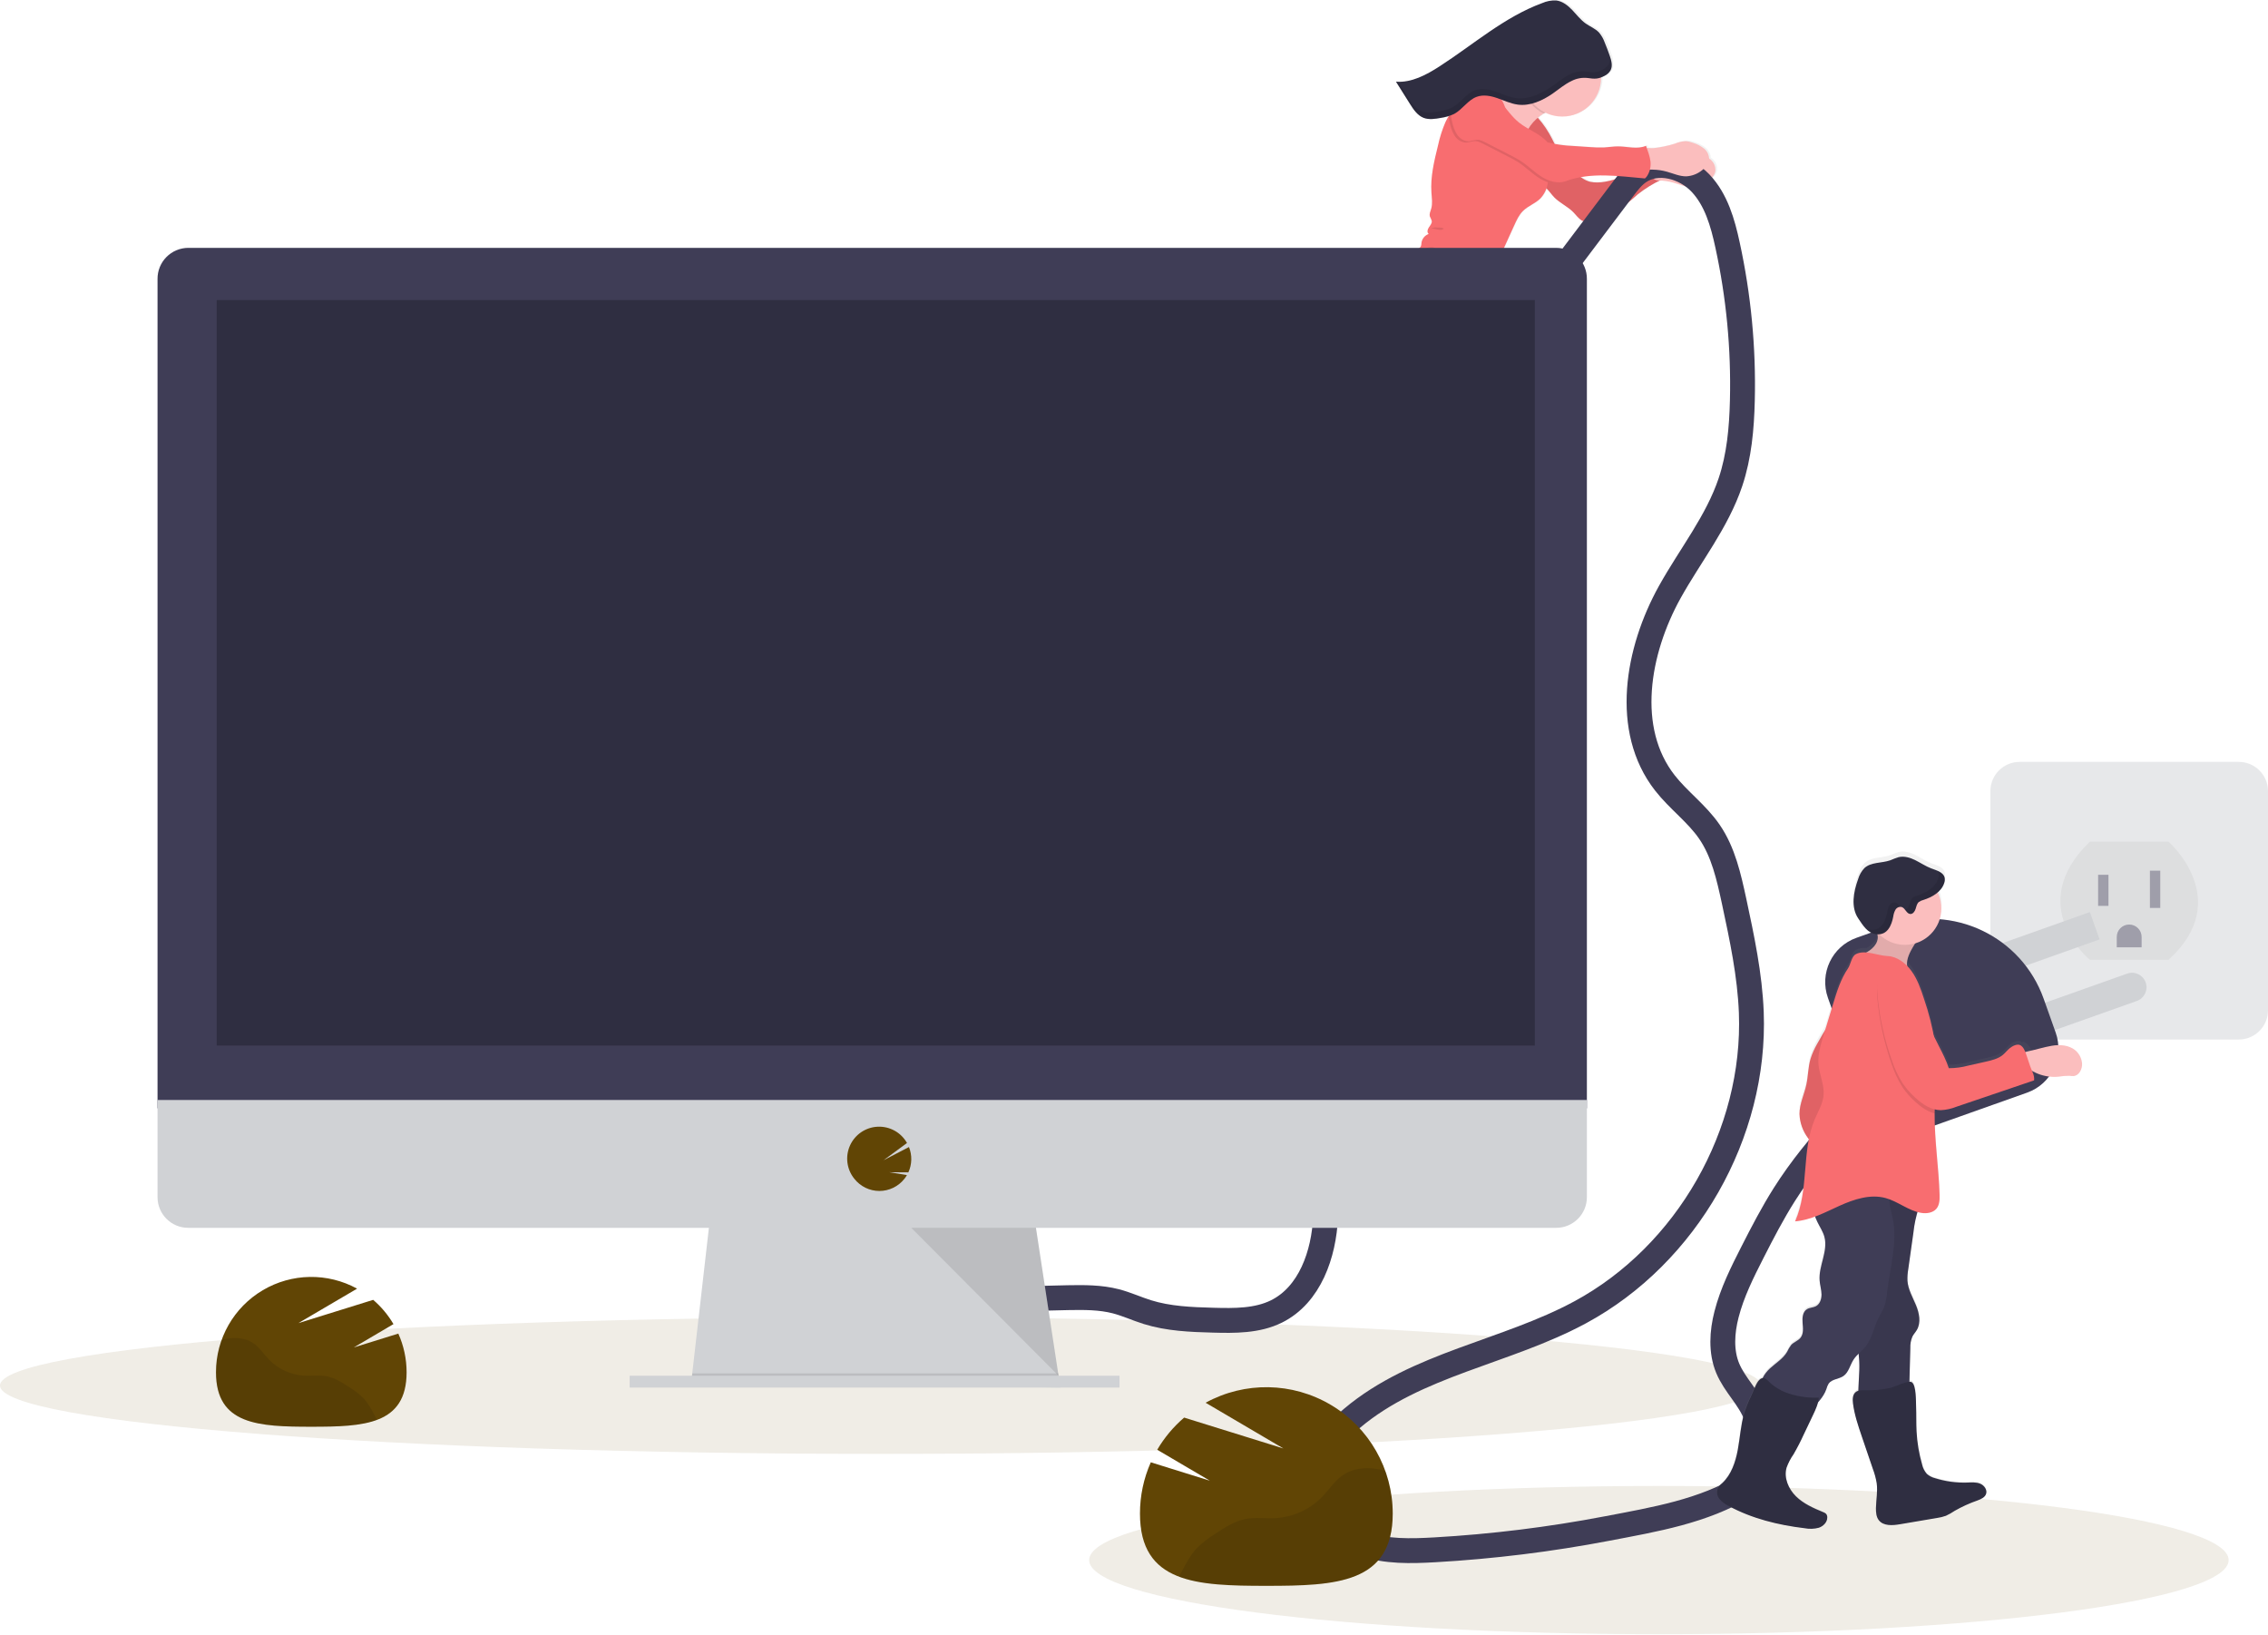
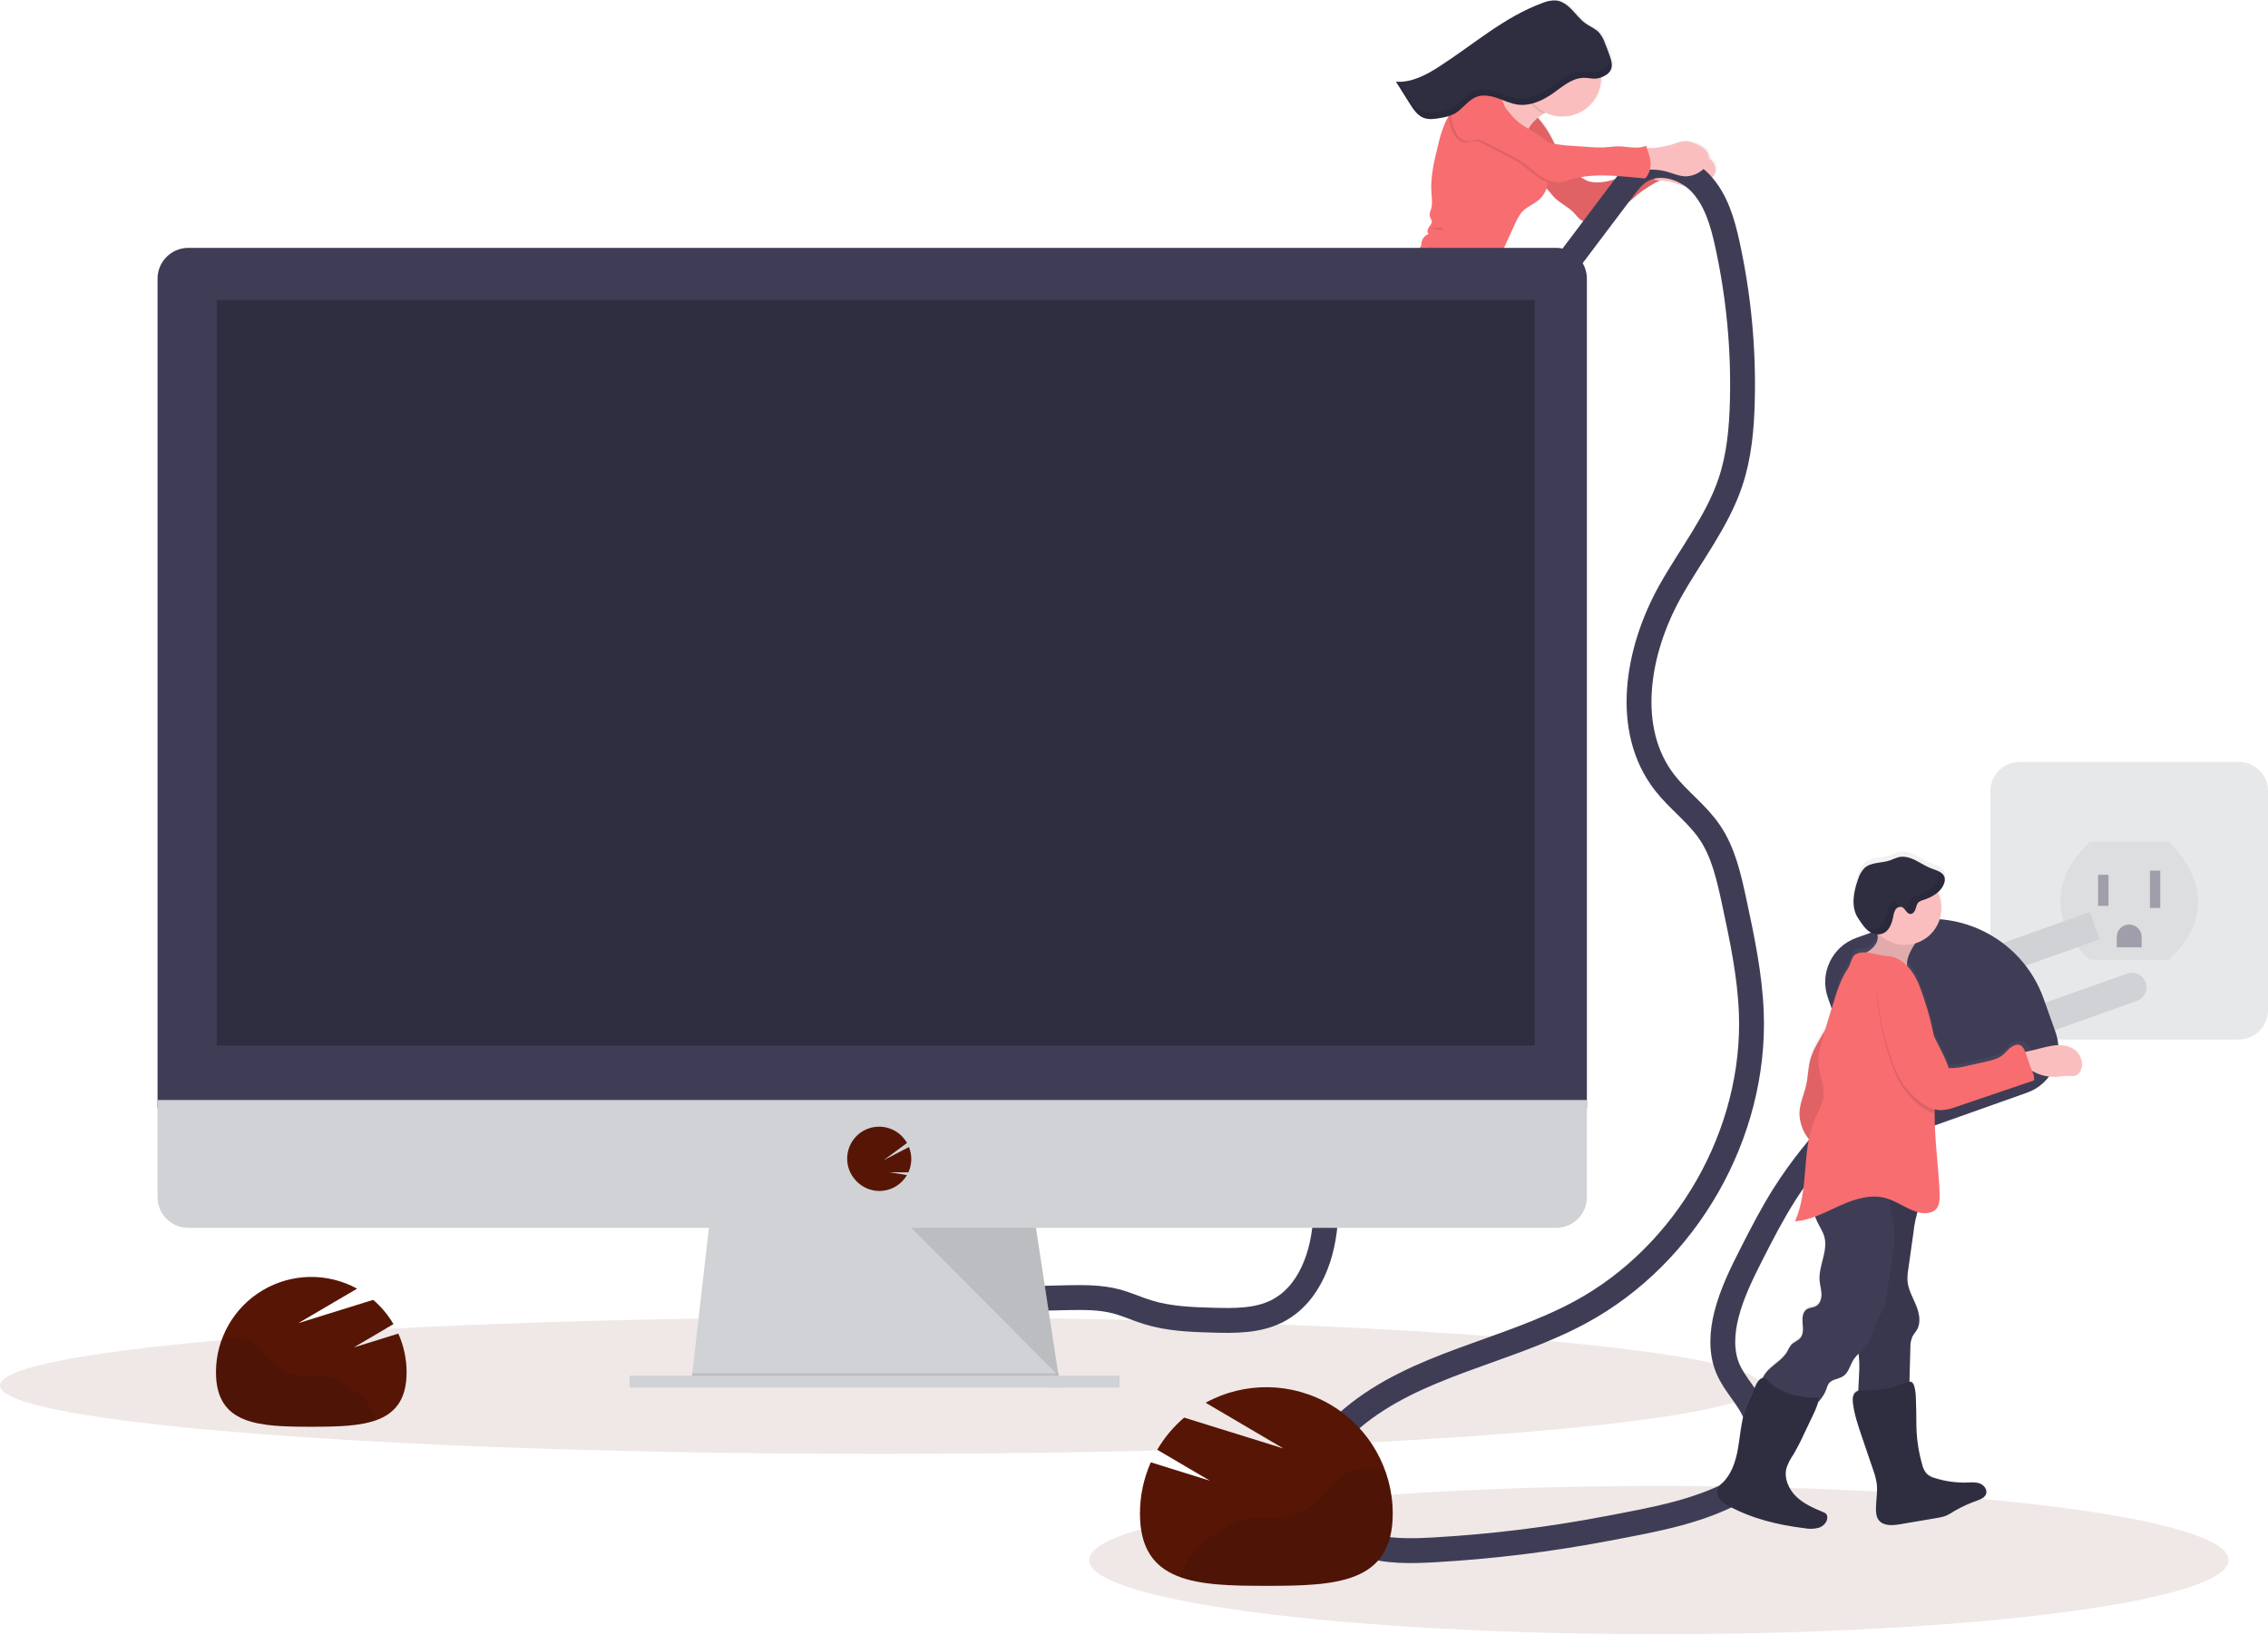
<svg xmlns="http://www.w3.org/2000/svg" xmlns:xlink="http://www.w3.org/1999/xlink" data-name="Layer 1" width="1094.72" height="788.69" viewBox="0 0 1094.72 788.69">
  <defs>
    <linearGradient id="a" x1="2938.83" y1="215.4" x2="2938.83" y2="-91.93" gradientTransform="rotate(59.3 1726.545 -1812.88)" gradientUnits="userSpaceOnUse">
      <stop offset="0" stop-color="gray" stop-opacity=".25" />
      <stop offset=".54" stop-color="gray" stop-opacity=".12" />
      <stop offset="1" stop-color="gray" stop-opacity=".1" />
    </linearGradient>
    <linearGradient id="b" x1="1364.21" y1="820.42" x2="1364.21" y2="492.03" gradientTransform="matrix(-1 -.04 -.04 1 2349.24 29.65)" xlink:href="#a" />
  </defs>
  <g opacity=".5">
    <rect x="960.72" y="367.69" width="134" height="134" rx="14.12" fill="#d0d2d5" />
    <path d="M1008.72 406.2h38s32 28 0 57h-38s-32-26 0-57z" opacity=".1" />
    <path fill="#3f3d56" d="M1012.72 422.19h5v15h-5zm25-2h5v18h-5zm-10 26a6 6 0 016 6v5h-12v-5a6 6 0 016-6z" />
  </g>
  <path d="M674.41 294.11c3.17-.07 6.33.17 9.49 0 2.89-.14 5.76-.61 8.65-.9 4.94-.49 9.92-.45 14.88-.66 3.26-.14 6.7-.46 9.34-2.38 2.48-1.79 3.86-4.71 6.07-6.83 9-8.65 15.17-20.22 23.17-29.82 2-2.44 4.09-4.87 5.9-7.48 3.47-5 5.92-10.67 8.36-16.27a45.11 45.11 0 002.4-6.42c.45-1.76.68-3.58 1.28-5.3 1.24-3.52 4.22-6.6 4.58-10.31l-.42.06c3.64-4.63 3.08-12.7 4.88-18.63a80.28 80.28 0 014.17-10.29l6.69-14.57c1.15-2.5 2.35-5.08 4.34-7 2.41-2.33 5.77-3.49 8.19-5.81a12.71 12.71 0 003.14-5.11l.21.2c1.28 1.25 2.28 2.78 3.53 4.07 2.69 2.78 6.42 4.37 9.16 7.1 1.4 1.39 2.55 3.08 4.24 4.09a4.7 4.7 0 005.44-.67c4.91-4.32 12.23-4.72 17.54-8.53 1.47-1.06 2.75-2.35 4.13-3.51a56.32 56.32 0 0110.67-6.7 26.61 26.61 0 016.59.94c3.08.85 6.09 2.26 9.29 2.2a13.4 13.4 0 007.81-3c1.63-1.26 3.12-3 3.36-5a6.42 6.42 0 00-2.4-5.4c-.22-.19-.45-.36-.68-.53A6.68 6.68 0 00876 127a16 16 0 00-5.45-2.78 11.69 11.69 0 00-3.44-.78 15.7 15.7 0 00-5.34 1.25 51.34 51.34 0 01-10.47 2.2c-.63.06-1.91-.07-3-.08l-.37-1.06c-4.16 1.92-9 .34-13.56.35-2.22 0-4.43.39-6.64.53a59.92 59.92 0 01-7.34-.16L813 126a87.11 87.11 0 01-9.42-1c-.83-1.69-1.66-3.38-2.59-5a46.27 46.27 0 00-5.49-7.63 26.52 26.52 0 012.64-2l.18-.11c.23-.13.51-.27.82-.41a18.93 18.93 0 0027.06-17.08 14.5 14.5 0 001.6-.73c.3-.16.6-.33.89-.52l.43-.29a8.34 8.34 0 00.78-.67c.12-.12.24-.24.35-.37a4.78 4.78 0 00.57-.84c.06-.12.12-.23.17-.35s0-.09.05-.14.07-.18.1-.26 0-.12.05-.18l.06-.24a1.29 1.29 0 000-.19v-.44a1.64 1.64 0 010-.22 1.7 1.7 0 000-.22v-.22a1.62 1.62 0 000-.22v-.27a1.79 1.79 0 000-.23v-.91a1.16 1.16 0 000-.18 2.33 2.33 0 000-.28v-.16c0-.05 0-.2-.07-.3v-.14l-.09-.32v-.12c0-.11-.07-.22-.1-.33v-.1l-.12-.36v-.06c0-.17-.11-.35-.17-.52-.75-2.16-1.56-4.31-2.42-6.43a15.64 15.64 0 00-2.78-4.86c-1.77-1.88-4.31-2.82-6.43-4.32-2.5-1.76-4.37-4.25-6.49-6.47s-4.69-4.23-7.74-4.6a15.16 15.16 0 00-7.06 1.29c-18.37 6.78-33.41 20.14-49.88 30.74-6.41 4.13-13.59 8-21.18 7.47l6.7 10.64c.32.52.65 1 1 1.54s.7 1 1.07 1.5a12.07 12.07 0 003.51 3.22 7.69 7.69 0 001.08.52 8.88 8.88 0 001 .31c2.39.57 5 .09 7.42-.39.83-.16 1.66-.33 2.48-.52l1-.28h.16v.16c-.56 1-1.09 1.91-1.56 2.9a60.81 60.81 0 00-3.57 11.12c-1.89 7.5-3.79 15.16-3.29 22.86.17 2.6.61 5.26-.14 7.76-.36 1.23-1 2.49-.66 3.71a17.12 17.12 0 01.92 2.18c.16 1.16-.76 2.16-1.42 3.12s-1 2.49-.06 3.16a5.39 5.39 0 00-3.57 4.45 3.79 3.79 0 01-.34 1.71 4.23 4.23 0 01-1 .93 5.39 5.39 0 00-1.87 3.36c-1.93 0-3.56 1.88-5.32 3a21.45 21.45 0 01-4.85 1.76c-4.83 1.54-9 4.71-12.77 8.05-2.1 1.83-4.22 3.85-5.14 6.47-.3.86-.46 1.76-.72 2.63a18.14 18.14 0 01-2.32 4.74 34.23 34.23 0 01-7 7.82 18.59 18.59 0 00-3.6 3.86c-1.53 2.21-4.64 2.87-6.28 5a23.75 23.75 0 01-2 3c-1.27 1.2-3.19 1.3-4.81 2-3.79 1.57-5.54 6-8.92 8.34a.94.94 0 01-.67.22c-.29 0-.46-.35-.71-.52-.49-.33-1.14-.08-1.72.07s-1.36.09-1.51-.49c-8.15-4.94-16.16-10.3-24.32-15.24l-3.72-2.25-19.9-12.06a1.48 1.48 0 00-1.57 0l-.62.43c-1-1.06-2.11-2-2.77-2.78-.27-.31-.54-.62-.82-.92a1.22 1.22 0 00.53-.1 1 1 0 00.43-1.3 3.26 3.26 0 00-.92-1.17 22.15 22.15 0 01-2.39-2.73 25.24 25.24 0 00-2.63-3.44 4.83 4.83 0 00-3.9-1.55 6.33 6.33 0 00-2.26.91 37.09 37.09 0 00-7.5 5.75.79.79 0 00-.33.62c0 .2.2.35.22.54a.7.7 0 01-.19.5 20.93 20.93 0 01-4.73 4.31q-3.81 2.85-7.45 5.92a10.42 10.42 0 00-3.48 4.25 8.31 8.31 0 00.61 5.9c1.66 3.91 4.57 7.15 7.45 10.28a3.64 3.64 0 001.91 1.34 2.43 2.43 0 001.73-.42c1.77-1.16 2.06-3.56 2.19-5.66.05-1 .11-1.92.17-2.88a1.33 1.33 0 01.11-.56 1.4 1.4 0 01.61-.49l2.75-1.45c-.08-.13-.17-.26-.26-.39a11.21 11.21 0 016.49-.42c1.46.43 2.8 1.3 4.2 1.84a9.29 9.29 0 001 5.42c5.13.53 9.75 2.81 14.34 5.11a114.33 114.33 0 0110.78 6.09q4.24 2.76 8.3 5.77c3.84 2.84 7.55 5.85 11.22 8.89a54.11 54.11 0 007.67 5.65c7.22 4.05 16.9 4.19 23.53-.86 8.36-6.37 19-9.68 28-15.19a31.6 31.6 0 007.25-5.57 4.94 4.94 0 01-.12.77c-.54 2.49-2.69 4.29-3.5 6.81-.63 2-.4 4.31-1.62 6-.93 1.29-2.67 2.21-2.72 3.8 0 .44.13.88.13 1.32a4.13 4.13 0 01-.48 1.59c-1 2.25-2.12 4.61-4.17 6-.8.55-1.82 1.05-2 2a1.89 1.89 0 01-.21.79c-.34.47-1.09.22-1.63.42-.75.28-.87 1.25-1.17 2a3.24 3.24 0 01-3.27 1.92c-6.83-.83-13.54 2.26-20.42 2.08-2.37-.07-4.73-.31-7.11-.33-7.3-.06-14.45 2-21.48 4a11.34 11.34 0 00-1.42 4.5 17.37 17.37 0 01-7.35.28 15.67 15.67 0 00-1.84-.25 2.77 2.77 0 00.16-1.42 40.15 40.15 0 00-8.23 3.67c-1.71 1-3.52 2.4-3.68 4.37a6.57 6.57 0 00.32 2.24l.93 3.53a3.72 3.72 0 00.83 1.77c.31.3.72.48 1 .8a3.14 3.14 0 01.54 1.27l.78 3.06a19.46 19.46 0 01.62 3.11c.09 1 0 1.92.07 2.88a29.93 29.93 0 00.69 4.7l1.11 5.54a18.91 18.91 0 001.31 4.5c.47 1 1.1 1.86 1.48 2.86.3.77.44 1.59.8 2.32a6.19 6.19 0 002.9 2.68 3.23 3.23 0 001.41.44c1.42 0 2.44-1.32 3.1-2.58a15.6 15.6 0 002.07-7.52c0-1.06-.21-2.11-.3-3.17-.24-3 .62-5.92.62-8.91a1.75 1.75 0 00-1.25-1.82c.09-2.54.08-5.23 1.42-7.4a11.15 11.15 0 012.44-2.65c.37 1.18.78 2.35 1.24 3.49 7.61-2.22 15.47-4.36 23.44-4.56zM837 140.54c-.54.2-1.09.4-1.65.58-4.66 1.55-10 3.06-14.82 2a12.87 12.87 0 01-4.06-2l-.35-.22c6.79-1.19 13.88-.9 20.88-.36z" transform="translate(-52.64 -55.65)" fill="url(#a)" />
  <path d="M811.42 74.6a15.45 15.45 0 015.31-1.23 11.65 11.65 0 013.42.79 16.08 16.08 0 015.44 2.8 6.51 6.51 0 012.41 5.4c-.23 2-1.71 3.73-3.33 5a13.27 13.27 0 01-7.76 3c-3.18.05-6.18-1.38-9.25-2.23a26.56 26.56 0 00-6.86-1 15 15 0 01-3.49-.22 3.74 3.74 0 01-2.68-2.06 5.28 5.28 0 010-3c.23-1.24.19-4.18 1.29-4.92.88-.6 4-.12 5.08-.21a50.14 50.14 0 0010.42-2.12z" fill="#fbbebe" />
  <path d="M740.03 54.47a46.24 46.24 0 017.75 10c3.52 6.14 5.76 13.28 11.06 18a37.32 37.32 0 004.47 3.23 12.9 12.9 0 004.06 2c4.76 1.07 10.1-.42 14.74-2a93.35 93.35 0 0013.33-6 11 11 0 001.56 5.48c1.11 1.57 3.38 2.49 5 1.5a59.3 59.3 0 00-11.53 7.13c-1.37 1.16-2.64 2.44-4.1 3.49-5.27 3.79-12.56 4.17-17.43 8.47a4.69 4.69 0 01-5.41.65c-1.69-1-2.84-2.72-4.23-4.11-2.74-2.74-6.46-4.34-9.15-7.13-1.25-1.29-2.25-2.82-3.53-4.08-1.83-1.8-4.21-3-5.89-5-1.25-1.47-2-3.26-3.17-4.83-1-1.36-2.18-2.55-3.07-4-2.18-3.47-2.16-8-.91-11.89s4.12-7.52 6.45-10.91z" fill="#f86d70" />
  <path d="M740.03 54.47a46.24 46.24 0 017.75 10c3.52 6.14 5.76 13.28 11.06 18a37.32 37.32 0 004.47 3.23 12.9 12.9 0 004.06 2c4.76 1.07 10.1-.42 14.74-2a93.35 93.35 0 0013.33-6 11 11 0 001.56 5.48c1.11 1.57 3.38 2.49 5 1.5a59.3 59.3 0 00-11.53 7.13c-1.37 1.16-2.64 2.44-4.1 3.49-5.27 3.79-12.56 4.17-17.43 8.47a4.69 4.69 0 01-5.41.65c-1.69-1-2.84-2.72-4.23-4.11-2.74-2.74-6.46-4.34-9.15-7.13-1.25-1.29-2.25-2.82-3.53-4.08-1.83-1.8-4.21-3-5.89-5-1.25-1.47-2-3.26-3.17-4.83-1-1.36-2.18-2.55-3.07-4-2.18-3.47-2.16-8-.91-11.89s4.12-7.52 6.45-10.91z" opacity=".1" />
  <path d="M562.3 146.82a10.36 10.36 0 00-2.82-2.55 8.54 8.54 0 00-5.27-.54c-4.46.68-8.6 2.72-12.52 5-3.16 1.81-6.3 3.82-8.56 6.67a6.85 6.85 0 00-1.51 3 6.18 6.18 0 00.23 2.73 6.6 6.6 0 003.57 4.62c2.09.82 4.42-.05 6.52-.85 2.82-1.09 5.92-2.1 8.82-1.24 2.15.64 4 2.27 6.27 2.33 2.67.08 4.83-2.08 6.53-4.14 1.47-1.8 4.69-5.05 4.48-7.58s-4.16-5.64-5.74-7.45zm33.7 77.83a17.27 17.27 0 01-7.5.31c-1.52-.28-3.38-.64-4.35.55a3.58 3.58 0 00-.61 1.48c-2.49 10.19-.21 21 4 30.65a.94.94 0 00.28.42c.27.2.64.06.95-.07a11.28 11.28 0 002.83-1.65c1.92-1.74 2.33-4.57 2.42-7.16s.05-5.33 1.39-7.55c1.68-2.75 5.19-4.09 6.57-7 1.11-2.37.53-5.18-.45-7.6-.33-.84-.46-3-1.24-3.41s-3.4.79-4.29 1.03z" fill="#fbbebe" />
  <path d="M562.01 145.8a1 1 0 00.42-1.3 3.38 3.38 0 00-.92-1.18 20.69 20.69 0 01-2.38-2.74 27.68 27.68 0 00-2.63-3.44 4.85 4.85 0 00-3.89-1.56 6 6 0 00-2.25.9 36.36 36.36 0 00-7.45 5.72c-.17.17-.36.38-.32.62s.2.34.22.54a.69.69 0 01-.18.49 20.68 20.68 0 01-4.7 4.29q-3.78 2.84-7.4 5.9a10.3 10.3 0 00-3.45 4.23 8.41 8.41 0 00.63 5.89c1.67 3.92 4.58 7.16 7.45 10.31a3.78 3.78 0 001.92 1.35 2.42 2.42 0 001.72-.42c1.75-1.15 2-3.55 2.15-5.64l.16-2.89a1.29 1.29 0 01.11-.55 1.35 1.35 0 01.61-.49l2.72-1.44a8.77 8.77 0 00-8-4.16 3 3 0 01-2.14-.29 1.76 1.76 0 010-2.44 5.38 5.38 0 012.36-1.31c7.17-2.63 13.65-6.85 20.61-10a5.29 5.29 0 012.46-.57c.7.05 1.52.46 2.17.18zm28.25 104.72c-.32.6-.43 1.3-.78 1.89s-1.11 1-1.7.7a1.75 1.75 0 01-.66-.89 37.36 37.36 0 01-2.45-22.06 13.91 13.91 0 011.07-3.52c.53-1.08 1.3-2.18 1.08-3.36a39.64 39.64 0 00-8.18 3.64c-1.7 1-3.49 2.39-3.65 4.35a6.84 6.84 0 00.33 2.24l.94 3.53a3.65 3.65 0 00.84 1.77c.3.3.71.49 1 .81a3 3 0 01.54 1.26l.79 3.06a19.6 19.6 0 01.63 3.12c.09 1 0 1.92.08 2.88a31 31 0 00.7 4.69l1.13 5.54a19.26 19.26 0 001.32 4.5c.47 1 1.1 1.86 1.49 2.87.29.77.44 1.59.8 2.32a6.29 6.29 0 002.89 2.69 3.39 3.39 0 001.41.45c1.41.05 2.42-1.32 3.08-2.58a15.56 15.56 0 002-7.5c0-1.06-.22-2.11-.31-3.17-.25-3 .59-5.91.58-8.9.02-2.8-3.94-2.27-4.97-.33z" fill="#f86d70" />
  <path d="M736.98 76.29a22.08 22.08 0 01-8-6.25 38.19 38.19 0 01-3-4.45 135.15 135.15 0 01-9.75-20.07c4.26.87 8.73 1.66 12.92.46a17.84 17.84 0 006-3.18 51.87 51.87 0 006.32-6.17 60.76 60.76 0 005 8c1.07 1.44 4.69 4.37 4.42 6.33s-4.27 2.94-5.89 3.87l-.17.11a22.68 22.68 0 00-6.15 5.73c-3.14 4.46-4.23 10.68-1.7 15.62z" fill="#fbbebe" />
  <path d="M745.08 54.79a18.74 18.74 0 01-9.85-12 51.87 51.87 0 006.32-6.17 60.76 60.76 0 005 8c1.07 1.44 4.69 4.37 4.42 6.33s-4.27 2.91-5.89 3.84z" opacity=".1" />
  <circle cx="754.08" cy="37.53" r="18.73" fill="#fbbebe" />
  <path d="M713.11 154.2a8.74 8.74 0 01-8.62.21 16.59 16.59 0 01-3.72-3.13c-6.15-6.31-12-13-16.11-20.83a14.44 14.44 0 01-1.82-5.37 5.9 5.9 0 011.93-5.12 4.16 4.16 0 001-.93 3.75 3.75 0 00.33-1.7 5.31 5.31 0 013.54-4.43c-1-.68-.6-2.19.05-3.16s1.56-2 1.4-3.12a17.12 17.12 0 00-.92-2.18c-.36-1.22.29-2.48.64-3.7.73-2.5.29-5.16.11-7.76-.53-7.7 1.34-15.34 3.19-22.83a61.24 61.24 0 013.52-11.1c.47-1 1-2 1.54-2.89a76.83 76.83 0 016.29-8.75 11.36 11.36 0 014.29-3.84 4.24 4.24 0 01.5-.18 10.88 10.88 0 013.82-.29c3.38.21 6.93 1 9.34 3.38s3.19 5.72 4.28 8.94a24.63 24.63 0 001.26 3.15c1.59 3.16 4.18 5.68 6.73 8.13l2.77 2.67c1.39 1.34 3.8 1 5.11 2.41a6.48 6.48 0 011.17 2.24 34.75 34.75 0 012.55 11.33 18.75 18.75 0 01-.15 2.59 13.64 13.64 0 01-3.79 8c-2.4 2.31-5.74 3.45-8.13 5.77-2 1.92-3.16 4.49-4.3 7l-6.61 14.54a82.39 82.39 0 00-4.11 10.25c-2.08 6.99-.9 16.85-7.08 20.7z" fill="#f86d70" />
  <path d="M655.36 236.6c-4.94.2-9.89.14-14.81.61-2.87.28-5.73.75-8.61.87-3.14.14-6.29-.11-9.44-.05-7.93.17-15.75 2.28-23.38 4.46a44.4 44.4 0 01-3.31-16.57 10.57 10.57 0 010-1.13 11.37 11.37 0 011.41-4.58c7-2 14.1-4 21.37-3.9 2.37 0 4.72.28 7.08.35 6.85.21 13.51-2.86 20.31-2a3.2 3.2 0 003.25-1.91c.29-.74.41-1.71 1.16-2 .54-.2 1.28.05 1.62-.41a2.1 2.1 0 00.21-.79c.2-1 1.21-1.45 2-2 2-1.38 3.13-3.74 4.13-6a4.07 4.07 0 00.47-1.58c0-.44-.14-.88-.13-1.33 0-1.58 1.77-2.49 2.69-3.78 1.21-1.7 1-4 1.59-6 .8-2.52 2.93-4.31 3.46-6.79a4.94 4.94 0 00.12-.77 31.32 31.32 0 01-7.21 5.54c-8.88 5.47-19.5 8.74-27.79 15.07-6.58 5-16.22 4.85-23.42.78a54.16 54.16 0 01-7.66-5.67c-3.66-3-7.36-6.07-11.19-8.93q-4-3-8.29-5.79a114.13 114.13 0 00-10.74-6.29c-4.58-2.32-9.19-4.62-14.29-5.17a10.53 10.53 0 01-.28-8.64 29.14 29.14 0 014.68-7.55 21.78 21.78 0 015.36-5.47 1.46 1.46 0 011.56 0l19.82 12.17 3.71 2.27c8.13 5 16.13 10.35 24.26 15.32.15.57.94.64 1.51.49s1.22-.39 1.71-.06c.24.16.41.46.71.52a1 1 0 00.66-.22c3.36-2.31 5.08-6.75 8.85-8.3 1.61-.66 3.52-.76 4.78-2a22.71 22.71 0 002-3c1.63-2.13 4.72-2.77 6.23-5a18.35 18.35 0 013.57-3.84 33.83 33.83 0 007-7.79 18.08 18.08 0 002.29-4.72c.26-.87.42-1.77.71-2.63.91-2.62 3-4.63 5.09-6.45 3.79-3.32 7.88-6.47 12.68-8a21.44 21.44 0 004.83-1.75c1.93-1.18 3.7-3.37 5.91-2.86a5 5 0 012.19 1.38 69.61 69.61 0 017.45 8.53q5.35 6.81 10.69 13.63a15.75 15.75 0 004.19 4.15 11.49 11.49 0 007.75 1c-.35 3.71-3.3 6.77-4.52 10.29-.59 1.71-.82 3.53-1.26 5.28a43.25 43.25 0 01-2.37 6.41c-2.4 5.59-4.82 11.21-8.26 16.23-1.78 2.61-3.83 5-5.84 7.45-7.93 9.57-14 21.11-23 29.72-2.18 2.11-3.56 5-6 6.81-2.65 1.96-6.07 2.26-9.26 2.39z" fill="#434175" />
  <path d="M693.04 109.72a5.43 5.43 0 00-2.5.75c1.83-.64 4.06 1.07 5.75.26.79-.38.67-.49 0-.72-1.01-.34-2.23-.03-3.25-.29z" opacity=".1" />
  <path fill="#d0d2d5" d="M935.241 466.28l73.503-26.101 4.685 13.192-73.503 26.102zm24.589 27.357l66.906-23.759a7 7 0 018.94 4.254 7 7 0 01-4.255 8.94l-66.907 23.758-4.684-13.193z" />
  <path d="M896.087 452.598l16.303-5.789a58 58 0 0174.065 35.248l5.789 16.303a22.68 22.68 0 01-13.783 28.962l-49.587 17.608a22.68 22.68 0 01-28.962-13.783l-17.608-49.587a22.68 22.68 0 0113.783-28.962z" fill="#3f3d56" />
  <path d="M692.14 119.48a3.88 3.88 0 00-2.11-.13 4.46 4.46 0 00-2.75 1.35 1.5 1.5 0 001.23 0 7.27 7.27 0 012-.22c.58 0 2.31.64 2.76.36.66-.43-.68-1.19-1.13-1.36zm54.99-31.54a19.42 19.42 0 01-4.28-2.06c-3.51-2.23-6.46-5.26-9.93-7.54a55.25 55.25 0 00-5.43-3l-11.71-6a11.87 11.87 0 00-2.84-1.16c-1.91-.42-4.06.86-6 .59a7.23 7.23 0 01-4.88-3.37 17.57 17.57 0 01-2.2-5.67 29.09 29.09 0 01-.67-3.59 16 16 0 01-.07-3.79 9.48 9.48 0 013.3-6.46 12.09 12.09 0 014.64-2 19.37 19.37 0 013.21-.53 11.43 11.43 0 011.85 0c4.42.35 8.16 3.35 11.11 6.65 1.55 1.74 3 3.61 4.48 5.38a24.63 24.63 0 001.26 3.15c1.59 3.16 4.18 5.68 6.73 8.13l2.77 2.67c1.39 1.34 3.8 1 5.11 2.41a6.48 6.48 0 011.17 2.24 34.75 34.75 0 012.53 11.36 18.75 18.75 0 01-.15 2.59zm-91.07 127.98l-60.26 8.87a11.37 11.37 0 011.41-4.58c7-2 14.1-4 21.37-3.9 2.37 0 4.72.28 7.08.35 6.85.21 13.51-2.86 20.31-2a3.2 3.2 0 003.25-1.91c.29-.74.41-1.71 1.16-2 .54-.2 1.28.05 1.62-.41a2.1 2.1 0 00.21-.79c.2-1 1.21-1.45 2-2 2-1.38 3.13-3.74 4.13-6a4.07 4.07 0 00.47-1.58c0-.44-.14-.88-.13-1.33 0-1.58 1.77-2.49 2.69-3.78 1.21-1.7 1-4 1.59-6 .8-2.52 2.93-4.31 3.46-6.79l.26-.34 10.26-4z" opacity=".1" />
-   <ellipse cx="425" cy="668.67" rx="425" ry="33" fill="#614505" opacity=".1" />
-   <ellipse cx="800.72" cy="752.92" rx="275" ry="35.77" fill="#614505" opacity=".1" />
+   <ellipse cx="425" cy="668.67" rx="425" ry="33" fill="#571605" opacity=".1" />
+   <ellipse cx="800.72" cy="752.92" rx="275" ry="35.77" fill="#571605" opacity=".1" />
  <path d="M475.25 641.95l.28-14.16q20-1.14 40-1.52c7.74-.14 15.58-.19 23.07 1.75 5.19 1.35 10.1 3.63 15.22 5.23 10.2 3.18 21 3.6 31.71 3.89 10.39.29 21.24.39 30.57-4.2 16.15-8 22.94-27.65 23.73-45.64s-2.79-36.12-.3-54" fill="none" stroke="#3f3d56" stroke-miterlimit="10" stroke-width="12" />
  <path fill="#d0d2d5" d="M511.81 669.66l-178.19-2.28.52-4.57 8.62-75.39h156.48l11.52 75.39.88 5.71.17 1.14z" />
  <path opacity=".1" d="M511.64 668.52h-88.93l-89.09-1.14.52-4.57h176.62l.88 5.71z" />
  <path fill="#d0d2d5" d="M303.92 663.95h236.45v5.71H303.92z" />
  <path d="M765.96 134.62a14.87 14.87 0 00-14.8-15H90.84a14.88 14.88 0 00-14.8 15v400.26h689.92z" fill="#3f3d56" />
  <path d="M76.04 530.88v46.89a14.8 14.8 0 0014.8 14.8h660.32a14.8 14.8 0 0014.8-14.8v-46.89z" fill="#d0d2d5" />
  <path fill="#2f2e41" d="M104.6 144.8h636.23v359.81H104.6z" />
-   <path d="M424.43 574.78a15.43 15.43 0 0012.13-5.89 15.28 15.28 0 001.2-1.77l-8.46-1.39 9.15.07a15.44 15.44 0 00.29-12.22l-12.27 6.37 11.32-8.32a15.42 15.42 0 10-25.43 17.25 15.4 15.4 0 0012.07 5.9z" fill="#614505" />
+   <path d="M424.43 574.78a15.43 15.43 0 0012.13-5.89 15.28 15.28 0 001.2-1.77l-8.46-1.39 9.15.07a15.44 15.44 0 00.29-12.22l-12.27 6.37 11.32-8.32a15.42 15.42 0 10-25.43 17.25 15.4 15.4 0 0012.07 5.9z" fill="#571605" />
  <path opacity=".1" d="M439.85 592.56l71.09 71.39-10.91-71.39h-60.18z" />
  <path d="M745.18 141.87l38.18-50.59c2.28-3 4.63-6.13 7.76-8.29 9-6.22 22.19-2.54 29.72 5.43s10.69 19.06 13 29.78a316.11 316.11 0 017.16 75.15c-.32 13.29-1.51 26.72-5.74 39.33-6.42 19.18-19.43 35.33-29.26 53-15.83 28.47-22.46 66.44-2.42 92.13 6.53 8.37 15.42 14.77 21.45 23.51 6.81 9.87 9.46 21.94 12 33.66 3.79 17.7 7.59 35.51 8.29 53.6 2.26 58.49-31.09 116.93-82.59 144.75-35.75 19.32-79 24.92-110.09 51.12-11 9.23-20.48 22.8-17.78 36.86 2.2 11.41 12.22 20.08 23.22 23.85s22.93 3.46 34.53 2.8a636.33 636.33 0 0083-10.25c23.23-4.44 46.42-8.27 66.67-20.49a14 14 0 005.05-4.53c1.31-2.19 1.53-4.84 1.71-7.39.55-7.51 1.07-15.3-1.58-22.35-3.09-8.24-10.14-14.48-13.52-22.6s-2.77-17.47-.58-26c2.7-10.54 7.61-20.36 12.55-30.05 4.81-9.44 9.69-18.85 15.35-27.8 15.94-25.16 37.72-46 59.27-66.55" fill="none" stroke="#3f3d56" stroke-miterlimit="10" stroke-width="12" />
  <path d="M808.36 69.35a15 15 0 015.31-1.23 12 12 0 013.42.78 16.1 16.1 0 015.44 2.81 6.49 6.49 0 012.41 5.4c-.23 2-1.71 3.72-3.33 5a13.22 13.22 0 01-7.76 3c-3.18 0-6.18-1.38-9.25-2.24a26.55 26.55 0 00-6.86-1 15 15 0 01-3.49-.23 3.73 3.73 0 01-2.68-2.05 5.38 5.38 0 010-2.95c.24-1.24.2-4.19 1.3-4.93.88-.59 4-.11 5.08-.2a51.46 51.46 0 0010.41-2.16z" fill="#fbbebe" />
  <path d="M794.49 70.35c-4.14 1.9-9 .32-13.5.31-2.21 0-4.41.37-6.61.5a59.44 59.44 0 01-7.31-.19l-7.32-.5a62.44 62.44 0 01-12.79-1.76c-3.58-4.22-9.39-6.08-13.71-9.52-3.46-2.76-5.94-6.52-8.89-9.83s-6.69-6.3-11.1-6.65a16.41 16.41 0 00-5.07.54 11.82 11.82 0 00-4.63 2 9.44 9.44 0 00-3.3 6.46 21.68 21.68 0 00.73 7.38 17.62 17.62 0 002.2 5.68 7.34 7.34 0 004.89 3.37c1.93.26 4.07-1 6-.6a11.87 11.87 0 012.84 1.16l11.72 6a56.26 56.26 0 015.42 3c3.48 2.28 6.42 5.31 9.93 7.54s7.94 3.63 11.84 2.17c12-4.47 25.52-2.39 38.25-1.28-.08-.24.44-.46.59-.66a10.75 10.75 0 002-7.49c-.31-2.63-1.31-5.11-2.18-7.63z" fill="#f86d70" />
  <path d="M774.36 36.66a6.85 6.85 0 003-2.68c1.14-2.11.44-4.7-.34-7s-1.57-4.31-2.44-6.43a15.49 15.49 0 00-2.78-4.87c-1.77-1.89-4.3-2.84-6.41-4.33-2.5-1.77-4.37-4.28-6.48-6.49S754.22.6 751.18.23a14.94 14.94 0 00-6.82 1.27c-18.26 6.71-33.19 20-49.54 30.54-6.36 4.11-13.5 7.94-21 7.39l6.71 10.66c1.71 2.73 3.63 5.62 6.63 6.79 2.65 1 5.61.5 8.39 0a22.61 22.61 0 006.39-1.92c4-2.17 6.57-6.68 10.87-8.25 3.21-1.17 6.79-.45 10 .67s6.36 2.64 9.74 3.1c6 .81 12-1.9 17-5.4 3-2.08 5.73-4.47 9-6a13.56 13.56 0 018-1.41c3.03.42 4.81.56 7.81-1.01z" fill="#2f2e41" />
  <path d="M777.36 33.98c1.12-2.07.46-4.61-.3-6.84a6 6 0 01-.5 3.77 7 7 0 01-3 2.68c-3 1.58-4.82 1.44-7.9.93a13.66 13.66 0 00-8 1.41c-3.25 1.57-6 4-9 6-5 3.5-11 6.2-17 5.39-3.39-.45-6.52-2-9.74-3.1s-6.81-1.84-10-.67c-4.29 1.57-6.83 6.09-10.86 8.25a22.71 22.71 0 01-6.39 1.92c-2.79.54-5.75 1.07-8.39 0-3-1.16-4.92-4.06-6.64-6.79l-4.75-7.55h-1.15l6.71 10.66c1.71 2.73 3.63 5.62 6.63 6.79 2.65 1 5.61.5 8.39 0a22.61 22.61 0 006.39-1.92c4-2.17 6.57-6.68 10.87-8.25 3.21-1.17 6.79-.45 10 .67s6.36 2.64 9.74 3.1c6 .81 12-1.9 17-5.4 3-2.08 5.73-4.47 9-6a13.56 13.56 0 018-1.41c3.08.5 4.9.64 7.89-.93a6.85 6.85 0 003-2.71z" opacity=".1" />
  <path d="M881.7 773.66a10 10 0 012.18-2.42c4.37-4.12 6.4-10.18 7.48-16.12s1.39-12 3.12-17.81a57.24 57.24 0 013.52-8.67c1-2.14 2.25-6.34 4.09-7.83a2.66 2.66 0 011.26-.61 14.65 14.65 0 013.62-4.82c2.86-2.59 6.35-4.65 8.26-8a17.64 17.64 0 011.93-3.29c1.29-1.43 3.33-2 4.52-3.51 1.55-1.94 1.2-4.71 1-7.19s0-5.43 2.14-6.72c1.28-.79 2.93-.72 4.26-1.41 2-1 2.79-3.53 2.75-5.78s-.74-4.44-.92-6.68c-.56-7.16 4.16-14.28 2.33-21.22-.69-2.63-2.26-4.92-3.43-7.36a17.2 17.2 0 01-1-2.54 35.57 35.57 0 01-9.73 2.35c5.51-12.36 4.11-26.73 6.68-40l-.33-.46a20.71 20.71 0 01-4.22-11.85c0-5 2.31-9.57 3.35-14.4.88-4.12.85-8.41 2-12.45a38.32 38.32 0 013.17-7.22c1.25-2.32 2.56-4.59 3.93-6.83q1.92-6.36 3.85-12.72c1.8-6 3.65-12 7.15-17.14 1.28-1.89 1.67-5.7 3.64-6.84a8.73 8.73 0 015.2-.91c2.78-1.56 5.22-3.81 5.57-6.89a6.68 6.68 0 00-.2-2h-.34c-4.41-.41-6.63-4.29-8.92-7.68-3.71-5.51-2.29-12.95 0-19.2a13 13 0 013-5.29c3.21-3 8.29-2.34 12.43-3.79a42.64 42.64 0 014.11-1.55c2.75-.65 5.63.26 8.15 1.52s4.87 2.92 7.51 3.92 5.9 1.79 6.55 4.5a4.91 4.91 0 01-.23 2.73 10.18 10.18 0 01-3.08 4.45 17.82 17.82 0 01-10.87 24.83 49 49 0 00-2.12 3.73c-1.16 2.24-2.14 4.88-1.75 7.28a21.37 21.37 0 012 2.44c2.87 4 4.5 8.7 6 13.38a139.66 139.66 0 014.84 18.27c2.44 5.18 5.42 10.14 7.19 15.59a35.2 35.2 0 009.38-1.25l8.44-1.92c2.93-.66 6-1.38 8.3-3.32 1.22-1 2.17-2.33 3.41-3.33s3.73-2.15 5.09-1.33a4 4 0 01.69.53c1.23-2.5 9.1 7.73 3.72 8.74l.35 1c.71 2.07 2.22 4.59 1.84 6.75L997 588.21a23.19 23.19 0 01-7.56 1.67 12.21 12.21 0 01-3-.4v1.99c-.1 13.19 2 26.3 2.39 39.48.07 2.4 0 5-1.52 6.88-1.7 2.06-4.72 2.46-7.35 2a16.65 16.65 0 01-1.86-.41 69.45 69.45 0 00-1.92 10.1l-2.49 17.76a26.45 26.45 0 00-.39 5.54c.29 4.18 2.5 7.94 4.1 11.81s2.55 8.5.44 12.11c-.65 1.12-1.56 2.08-2.15 3.24a13.1 13.1 0 00-1 5.67q-.23 8.1-.44 16.18a1.89 1.89 0 011.26.26c2.08 1.61 1.85 9.33 2 11.72.16 4 0 8.08.22 12.12a71.1 71.1 0 002.68 16.13 10.29 10.29 0 002.29 4.61 9.82 9.82 0 004.06 2.11 46.58 46.58 0 0015.42 2.1c2.11-.07 4.31-.27 6.27.53s3.54 3 2.83 5c-.61 1.68-2.46 2.48-4.13 3.11a64.81 64.81 0 00-11 5.06 29.31 29.31 0 01-4.26 2.41 21.58 21.58 0 01-4.38 1.08l-17.72 3c-3.63.63-8 1-10.31-2-1.25-1.62-1.43-3.82-1.37-5.87.1-4 .9-8.07.37-12.07a36.46 36.46 0 00-1.85-6.94l-5.32-15.72c-1.78-5.27-3.58-10.58-4.27-16.1-.25-2-.23-4.27 1.3-5.52a3.54 3.54 0 011.32-.68c.06-4.82.69-9.65.42-14.47-.07-1.2-.19-2.41-.29-3.61a16.82 16.82 0 00-2.48 2.92c-1.7 2.67-2.33 6.21-4.94 8-2.22 1.52-5.51 1.44-7.07 3.64a10.26 10.26 0 00-1.12 2.71 19.6 19.6 0 01-4 6.35 32.91 32.91 0 01-2.47 6.34q-2.21 4.65-4.4 9.3c-1.57 3.32-3.15 6.64-5 9.78a27 27 0 00-3.35 6.46c-1.41 4.94.88 10.36 4.53 14s8.44 5.73 13.16 7.68a3.62 3.62 0 011.35.8 2.58 2.58 0 01.6 1.74c0 2.31-1.89 4.29-4.07 5a15.27 15.27 0 01-6.83.25c-12.78-1.55-25.52-4.67-36.82-10.88a13.22 13.22 0 01-4.4-3.39 5.18 5.18 0 01-.78-5.13z" transform="translate(-52.64 -55.65)" fill="url(#b)" />
  <path d="M883.08 493.76q-3.19 4.9-6 10.06a37.17 37.17 0 00-3.17 7.16c-1.17 4-1.13 8.28-2 12.36-1 4.8-3.34 9.38-3.34 14.29a20.5 20.5 0 004.22 11.77 56.63 56.63 0 008.82 9.1 187.62 187.62 0 0012.48-61.21c.1-2.9.11-5.9-.94-8.6-.66-1.7-3.77-6.36-5.78-4.53-.73.67-.92 3.69-1.37 4.69a36.23 36.23 0 01-2.92 4.91z" fill="#f86d70" />
  <path d="M883.08 493.76q-3.19 4.9-6 10.06a37.17 37.17 0 00-3.17 7.16c-1.17 4-1.13 8.28-2 12.36-1 4.8-3.34 9.38-3.34 14.29a20.5 20.5 0 004.22 11.77 56.63 56.63 0 008.82 9.1 187.62 187.62 0 0012.48-61.21c.1-2.9.11-5.9-.94-8.6-.66-1.7-3.77-6.36-5.78-4.53-.73.67-.92 3.69-1.37 4.69a36.23 36.23 0 01-2.92 4.91z" opacity=".1" />
  <path d="M990.43 504.69c3.91-.65 8.25-.33 11.29 2.2a9.32 9.32 0 013.24 6.16c.26 2.78-1.35 6.06-4.13 6.28a13.17 13.17 0 01-2-.13 29.88 29.88 0 00-5.24.43 21.42 21.42 0 01-18.24-7.36c-2.38-2.94.76-4.29 3.59-4.89 3.86-.82 7.63-2.03 11.49-2.69z" fill="#fbbebe" />
  <path d="M923.55 595.01l-2.48 17.62a26 26 0 00-.38 5.5c.29 4.15 2.49 7.88 4.09 11.72s2.56 8.43.45 12c-.65 1.12-1.57 2.06-2.15 3.21a13 13 0 00-1 5.64l-.68 25a158.71 158.71 0 01-23.18-.13 1.35 1.35 0 01-.86-.22 1.38 1.38 0 01-.29-.91c-.34-5.85.68-11.71.35-17.56-.12-2.14-.43-4.27-.46-6.42-.13-8.71 4.18-17.24 2.88-25.86a57.35 57.35 0 00-1.6-6.42c-4.11-15-3.24-30.77-2.34-46.25a1.18 1.18 0 01.2-.7 1.23 1.23 0 01.55-.3 28.48 28.48 0 0125.78 4.91c1.09.88 3.84 1.73 4.56 2.77 1 1.47-.32 2.92-.89 4.48a56.89 56.89 0 00-2.55 11.92z" fill="#3f3d56" />
  <path d="M923.55 595.01l-2.48 17.62a26 26 0 00-.38 5.5c.29 4.15 2.49 7.88 4.09 11.72s2.56 8.43.45 12c-.65 1.12-1.57 2.06-2.15 3.21a13 13 0 00-1 5.64l-.68 25a158.71 158.71 0 01-23.18-.13 1.35 1.35 0 01-.86-.22 1.38 1.38 0 01-.29-.91c-.34-5.85.68-11.71.35-17.56-.12-2.14-.43-4.27-.46-6.42-.13-8.71 4.18-17.24 2.88-25.86a57.35 57.35 0 00-1.6-6.42c-4.11-15-3.24-30.77-2.34-46.25a1.18 1.18 0 01.2-.7 1.23 1.23 0 01.55-.3 28.48 28.48 0 0125.78 4.91c1.09.88 3.84 1.73 4.56 2.77 1 1.47-.32 2.92-.89 4.48a56.89 56.89 0 00-2.55 11.92z" opacity=".1" />
  <path d="M877.18 589.69c1.17 2.43 2.74 4.7 3.43 7.31 1.83 6.89-2.88 14-2.32 21.06.18 2.23.87 4.4.92 6.63s-.77 4.71-2.75 5.73c-1.33.69-3 .62-4.25 1.4-2.11 1.28-2.35 4.22-2.14 6.67s.55 5.21-1 7.14c-1.19 1.49-3.23 2.06-4.51 3.47a17.3 17.3 0 00-1.94 3.27c-1.91 3.33-5.39 5.38-8.25 8s-5.28 6.46-4 10.08c.94 2.67 3.58 4.31 6.12 5.56a64.93 64.93 0 0014.57 5.15 3.51 3.51 0 001.67.08 3.64 3.64 0 001.46-1c2.95-2.89 6-5.92 7.36-9.81a10.27 10.27 0 011.12-2.69c1.56-2.18 4.84-2.11 7.07-3.61 2.6-1.77 3.23-5.29 4.93-7.94 1.61-2.5 4.19-4.22 6-6.56 3-3.88 3.81-9.05 6-13.48.93-1.89 2.12-3.64 2.86-5.61a30.4 30.4 0 001.37-7.23c1.41-11.68 5-23.44 2.74-35-.5-2.55-1.27-5-1.59-7.62-.56-4.54.32-9.17-.35-13.7a3.73 3.73 0 00-1.51-2.9 4.18 4.18 0 00-1.72-.36 118.6 118.6 0 00-17.78.41c-3 .29-6.37.9-8.16 3.35-1.53 2.09-1.45 4.91-2 7.46-.6 3.13-2.19 4.85-3.86 7.31s-.72 4.9.51 7.43z" fill="#3f3d56" />
  <path d="M900.25 670.95c-1.58 0-3.33-.09-4.55.91-1.52 1.24-1.55 3.53-1.3 5.49.7 5.47 2.49 10.74 4.28 16l5.32 15.61a35.87 35.87 0 011.85 6.88c.53 4-.27 8-.37 12 0 2 .13 4.22 1.38 5.83 2.26 2.9 6.67 2.56 10.3 1.94l17.71-3a21.72 21.72 0 004.38-1.07 29.68 29.68 0 004.25-2.4 65.38 65.38 0 0111-5c1.66-.62 3.52-1.42 4.12-3.09.71-2-.87-4.19-2.83-5s-4.15-.6-6.27-.53a46.72 46.72 0 01-15.4-2.09 9.61 9.61 0 01-4.06-2.09 10.12 10.12 0 01-2.3-4.57 71.27 71.27 0 01-2.68-16c-.2-4-.06-8-.22-12-.1-2.37.13-10-2-11.63-1.59-1.22-8.14 2.15-10.28 2.64a49.57 49.57 0 01-12.33 1.17zm-58.35 11.12c-1.72 5.74-2 11.79-3.11 17.68s-3.1 11.91-7.47 16a9.69 9.69 0 00-2.17 2.4 5.06 5.06 0 00.75 5.23 13.13 13.13 0 004.39 3.37c11.29 6.16 24 9.26 36.81 10.8a15.36 15.36 0 006.82-.24c2.18-.74 4.11-2.7 4.07-5a2.53 2.53 0 00-.6-1.72 3.73 3.73 0 00-1.35-.79c-4.72-1.94-9.52-4.06-13.16-7.63s-5.94-9-4.53-13.86a27.38 27.38 0 013.34-6.41 106.05 106.05 0 005-9.7l4.4-9.23c1.28-2.69 2.59-5.47 2.8-8.46a40.57 40.57 0 01-16.21-2.59 25.54 25.54 0 01-6.67-4c-1.7-1.42-3.25-4.06-5.54-2.21-1.84 1.48-3 5.64-4.09 7.76a59.48 59.48 0 00-3.48 8.6z" fill="#2f2e41" />
  <path d="M906.36 452.89c-.44 3.83-4.16 6.37-7.71 7.88l22.46 7.18c-1.45-2.78-.27-6.18 1.17-9a50.81 50.81 0 014-6.4c.22-.31.47-.71.31-1.06a1.12 1.12 0 00-.63-.49c-4.62-2.06-9.38-4.19-14.43-4.94-1.46-.22-4.22-.8-5.31.69s.38 4.37.14 6.14z" fill="#fbbebe" />
  <path d="M906.36 452.89c-.44 3.83-4.16 6.37-7.71 7.88l22.46 7.18c-1.45-2.78-.27-6.18 1.17-9a50.81 50.81 0 014-6.4c.22-.31.47-.71.31-1.06a1.12 1.12 0 00-.63-.49c-4.62-2.06-9.38-4.19-14.43-4.94-1.46-.22-4.22-.8-5.31.69s.38 4.37.14 6.14z" opacity=".1" />
  <circle cx="919.45" cy="438.38" r="17.62" fill="#fbbebe" />
  <path d="M934.67 583.35c-1.7 2-4.71 2.44-7.34 2-6.15-1-11.19-5.53-17.2-7.16-7.38-2-15.2.57-22.16 3.71s-13.9 6.95-21.52 7.55c6.89-15.36 2.95-33.85 9.53-49.34 1.62-3.78 3.87-7.44 4.23-11.53.45-5.09-2.09-10-2.48-15.07-.36-4.51 1-9 2.29-13.29l4.83-15.85c1.8-5.9 3.65-11.91 7.14-17 1.28-1.87 1.68-5.65 3.64-6.79 4.28-2.46 10.77.65 15.41.82s8.87 3.47 11.58 7.2c2.87 3.94 4.5 8.63 6 13.27a125.22 125.22 0 015.34 21.23c.15 1.08.28 2.16.38 3.25 1 10.27-.46 20.6-.54 30.91v.08c-.09 13.08 2 26.09 2.4 39.17.06 2.43 0 5.04-1.53 6.84z" fill="#f86d70" />
  <path d="M933.8 537.35c-3.45-.87-6.58-3.09-9.25-5.53a39 39 0 01-6.14-6.95 50.28 50.28 0 01-5.29-11.16 129.34 129.34 0 01-7-32.28c-.26-3-.34-6.21 1.45-8.59a7.23 7.23 0 018.74-2.13c2.37 1.16 3.9 3.49 5.31 5.71 2.82 4.43 5.65 8.9 7.46 13.82.8 2.18 1.39 4.43 2.17 6.62a61 61 0 002.74 6.33c.15 1.08.28 2.16.38 3.25.93 10.22-.49 20.55-.57 30.91z" opacity=".1" />
  <path d="M907.61 470.9c-1.78 2.37-1.7 5.62-1.45 8.59a129.28 129.28 0 007 32.27 49.43 49.43 0 005.29 11.16 38.67 38.67 0 006.14 6.95c3.4 3.11 7.54 5.88 12.15 5.92a23.42 23.42 0 007.56-1.65l37.51-12.74c.38-2.15-1.13-4.64-1.84-6.7l-2-5.94c-.57-1.63-1.24-3.4-2.72-4.29s-3.85.33-5.09 1.32-2.19 2.29-3.4 3.3c-2.32 1.92-5.37 2.63-8.3 3.29l-8.43 1.9a35.6 35.6 0 01-9.38 1.24c-2.35-7.17-6.82-13.49-9.35-20.61-.78-2.18-1.38-4.43-2.18-6.61-1.81-4.92-4.64-9.39-7.45-13.82-1.41-2.23-2.94-4.56-5.31-5.71a7.25 7.25 0 00-8.75 2.13z" fill="#f86d70" />
  <path d="M913.83 442.35a8.9 8.9 0 011.06-3.29 2.79 2.79 0 013-1.33c1.76.55 2.35 3.28 4.19 3.37 1.24.06 2.13-1.2 2.52-2.39s.6-2.52 1.53-3.36a5.61 5.61 0 012.18-1c4.27-1.35 8.68-3.85 10.1-8.1a4.9 4.9 0 00.23-2.7c-.65-2.69-4-3.5-6.55-4.48s-5-2.62-7.5-3.88-5.4-2.16-8.15-1.52a40.67 40.67 0 00-4.11 1.54c-4.14 1.43-9.22.77-12.43 3.75a13 13 0 00-3 5.25c-2.25 6.21-3.66 13.6.05 19.06 2.28 3.37 4.51 7.22 8.91 7.62 5.12.46 7.16-4.22 7.97-8.54z" fill="#2f2e41" />
  <path d="M921.65 436.59c.39-1.18.6-2.52 1.52-3.36a5.83 5.83 0 012.18-1c4.28-1.35 8.68-3.84 10.11-8.1a4.89 4.89 0 00.22-2.7 3.39 3.39 0 00-.53-1.19c1.63.7 3.05 1.65 3.45 3.31a4.9 4.9 0 01-.23 2.7c-1.42 4.25-5.83 6.75-10.1 8.1a5.61 5.61 0 00-2.18 1c-.93.84-1.14 2.18-1.53 3.36s-1.28 2.45-2.52 2.39-1.84-1.19-2.63-2.14c1.09-.14 1.87-1.28 2.24-2.37zm-18.72 12.16c5.14.47 7.17-4.2 8-8.52a8.9 8.9 0 011.06-3.29 2.78 2.78 0 013-1.32c.95.29 1.56 1.23 2.21 2a3 3 0 00-2.26 1.4 8.9 8.9 0 00-1.06 3.29c-.81 4.32-2.85 9-8 8.52a8.2 8.2 0 01-5.28-2.73 7.45 7.45 0 002.33.65z" opacity=".1" />
-   <path d="M170.78 650.29l19.14-11.26a46.29 46.29 0 00-9.79-11.7l-36.11 11.23 28.34-16.64a46 46 0 00-68.1 40.35c0 25.4 20.59 26.29 46 26.29s46-.89 46-26.29a45.71 45.71 0 00-4-18.66z" fill="#614505" />
+   <path d="M170.78 650.29l19.14-11.26a46.29 46.29 0 00-9.79-11.7l-36.11 11.23 28.34-16.64a46 46 0 00-68.1 40.35c0 25.4 20.59 26.29 46 26.29s46-.89 46-26.29a45.71 45.71 0 00-4-18.66z" fill="#571605" />
  <path d="M175.65 674.99a35.81 35.81 0 00-6.78-5.33c-3.48-2.31-7.07-4.67-11.17-5.45-3.6-.69-7.31-.11-11-.31a25.65 25.65 0 01-16.81-7.71c-2.61-2.7-4.67-6-7.81-8.09-3.39-2.22-7.69-2.7-11.71-2.15a31.2 31.2 0 00-3.46.71 45.9 45.9 0 00-2.72 15.61c0 25.4 20.59 26.29 46 26.29 12.33 0 23.52-.21 31.78-3.33l-1.38-2.58a36.08 36.08 0 00-4.94-7.66z" opacity=".1" />
-   <path d="M583.96 714.6l-25.39-14.93a61.14 61.14 0 0113-15.52l47.89 14.89-37.53-22.06a61 61 0 0190.31 53.5c0 33.69-27.31 34.86-61 34.86s-61-1.17-61-34.86a60.84 60.84 0 015.23-24.75z" fill="#614505" />
+   <path d="M583.96 714.6l-25.39-14.93a61.14 61.14 0 0113-15.52l47.89 14.89-37.53-22.06a61 61 0 0190.31 53.5c0 33.69-27.31 34.86-61 34.86s-61-1.17-61-34.86a60.84 60.84 0 015.23-24.75z" fill="#571605" />
  <path d="M577.49 747.35a47.57 47.57 0 019-7.07c4.61-3.06 9.38-6.18 14.81-7.22 4.77-.91 9.69-.14 14.54-.42a34.09 34.09 0 0022.3-10.21c3.46-3.59 6.19-8 10.36-10.73 4.49-3 10.19-3.59 15.52-2.85a38.27 38.27 0 014.6.94 60.88 60.88 0 013.6 20.69c0 33.69-27.31 34.86-61 34.86-16.35 0-31.19-.27-42.15-4.41l1.83-3.42c1.91-3.57 3.85-7.16 6.59-10.16z" opacity=".1" />
</svg>
